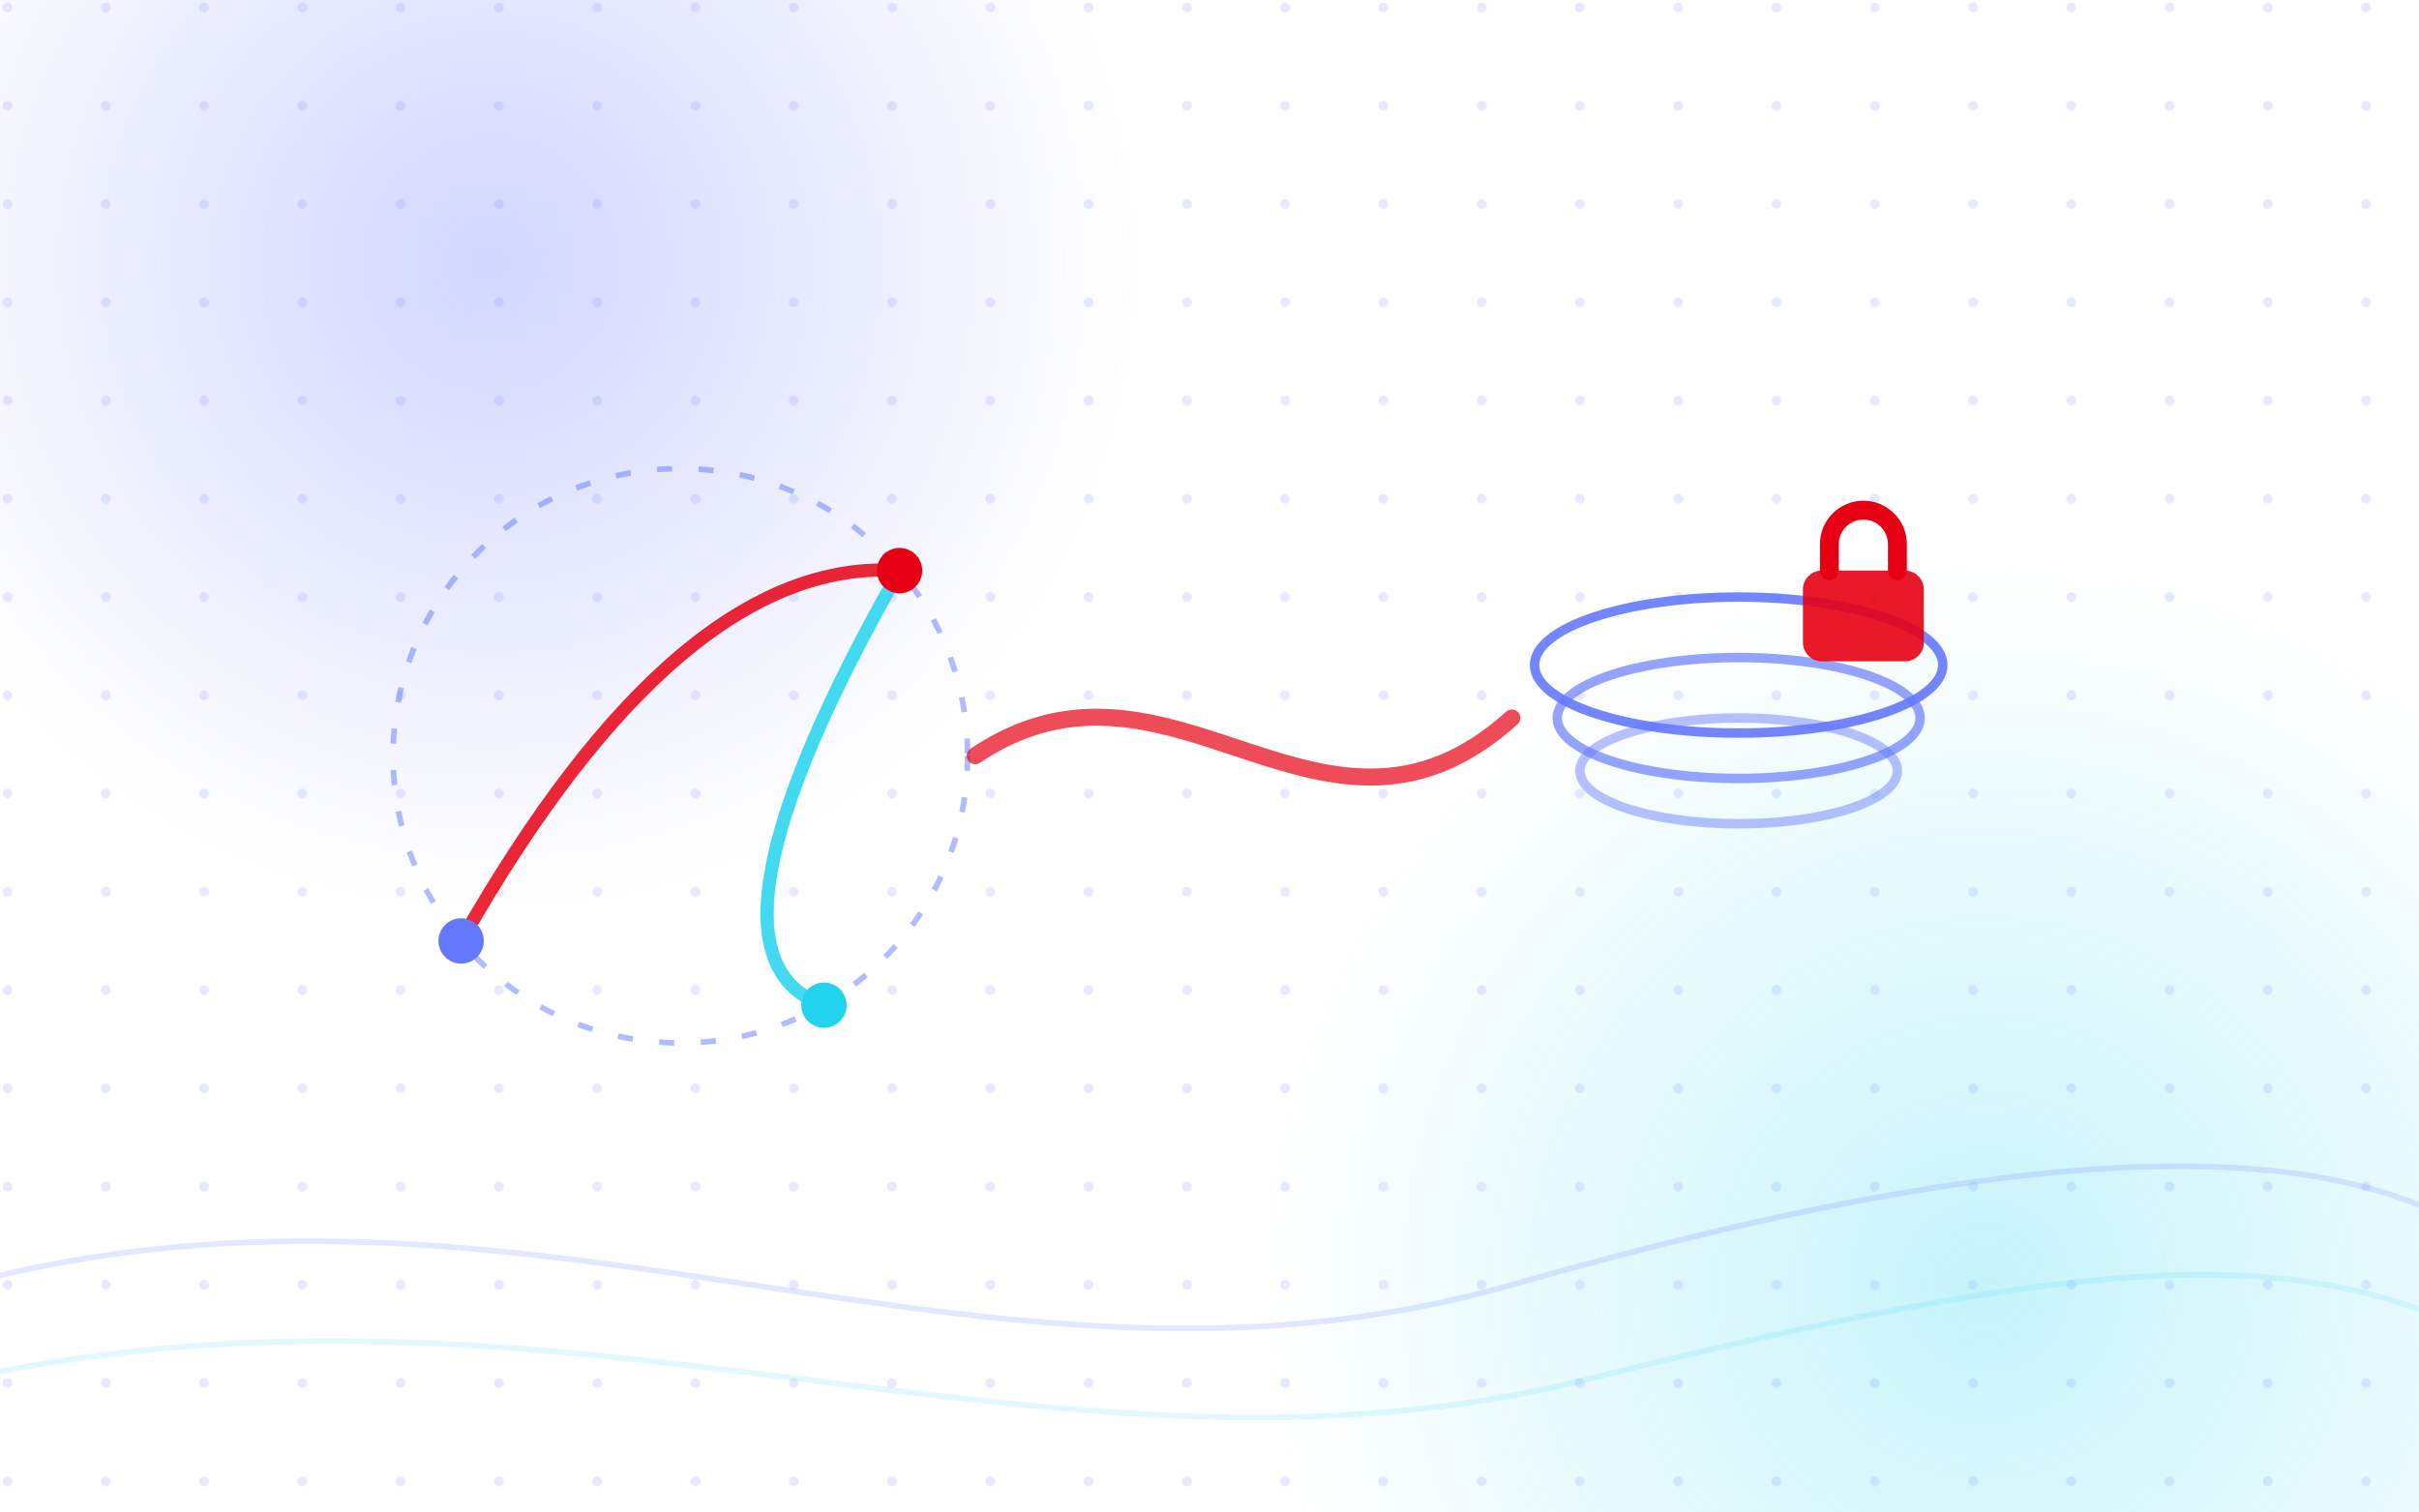
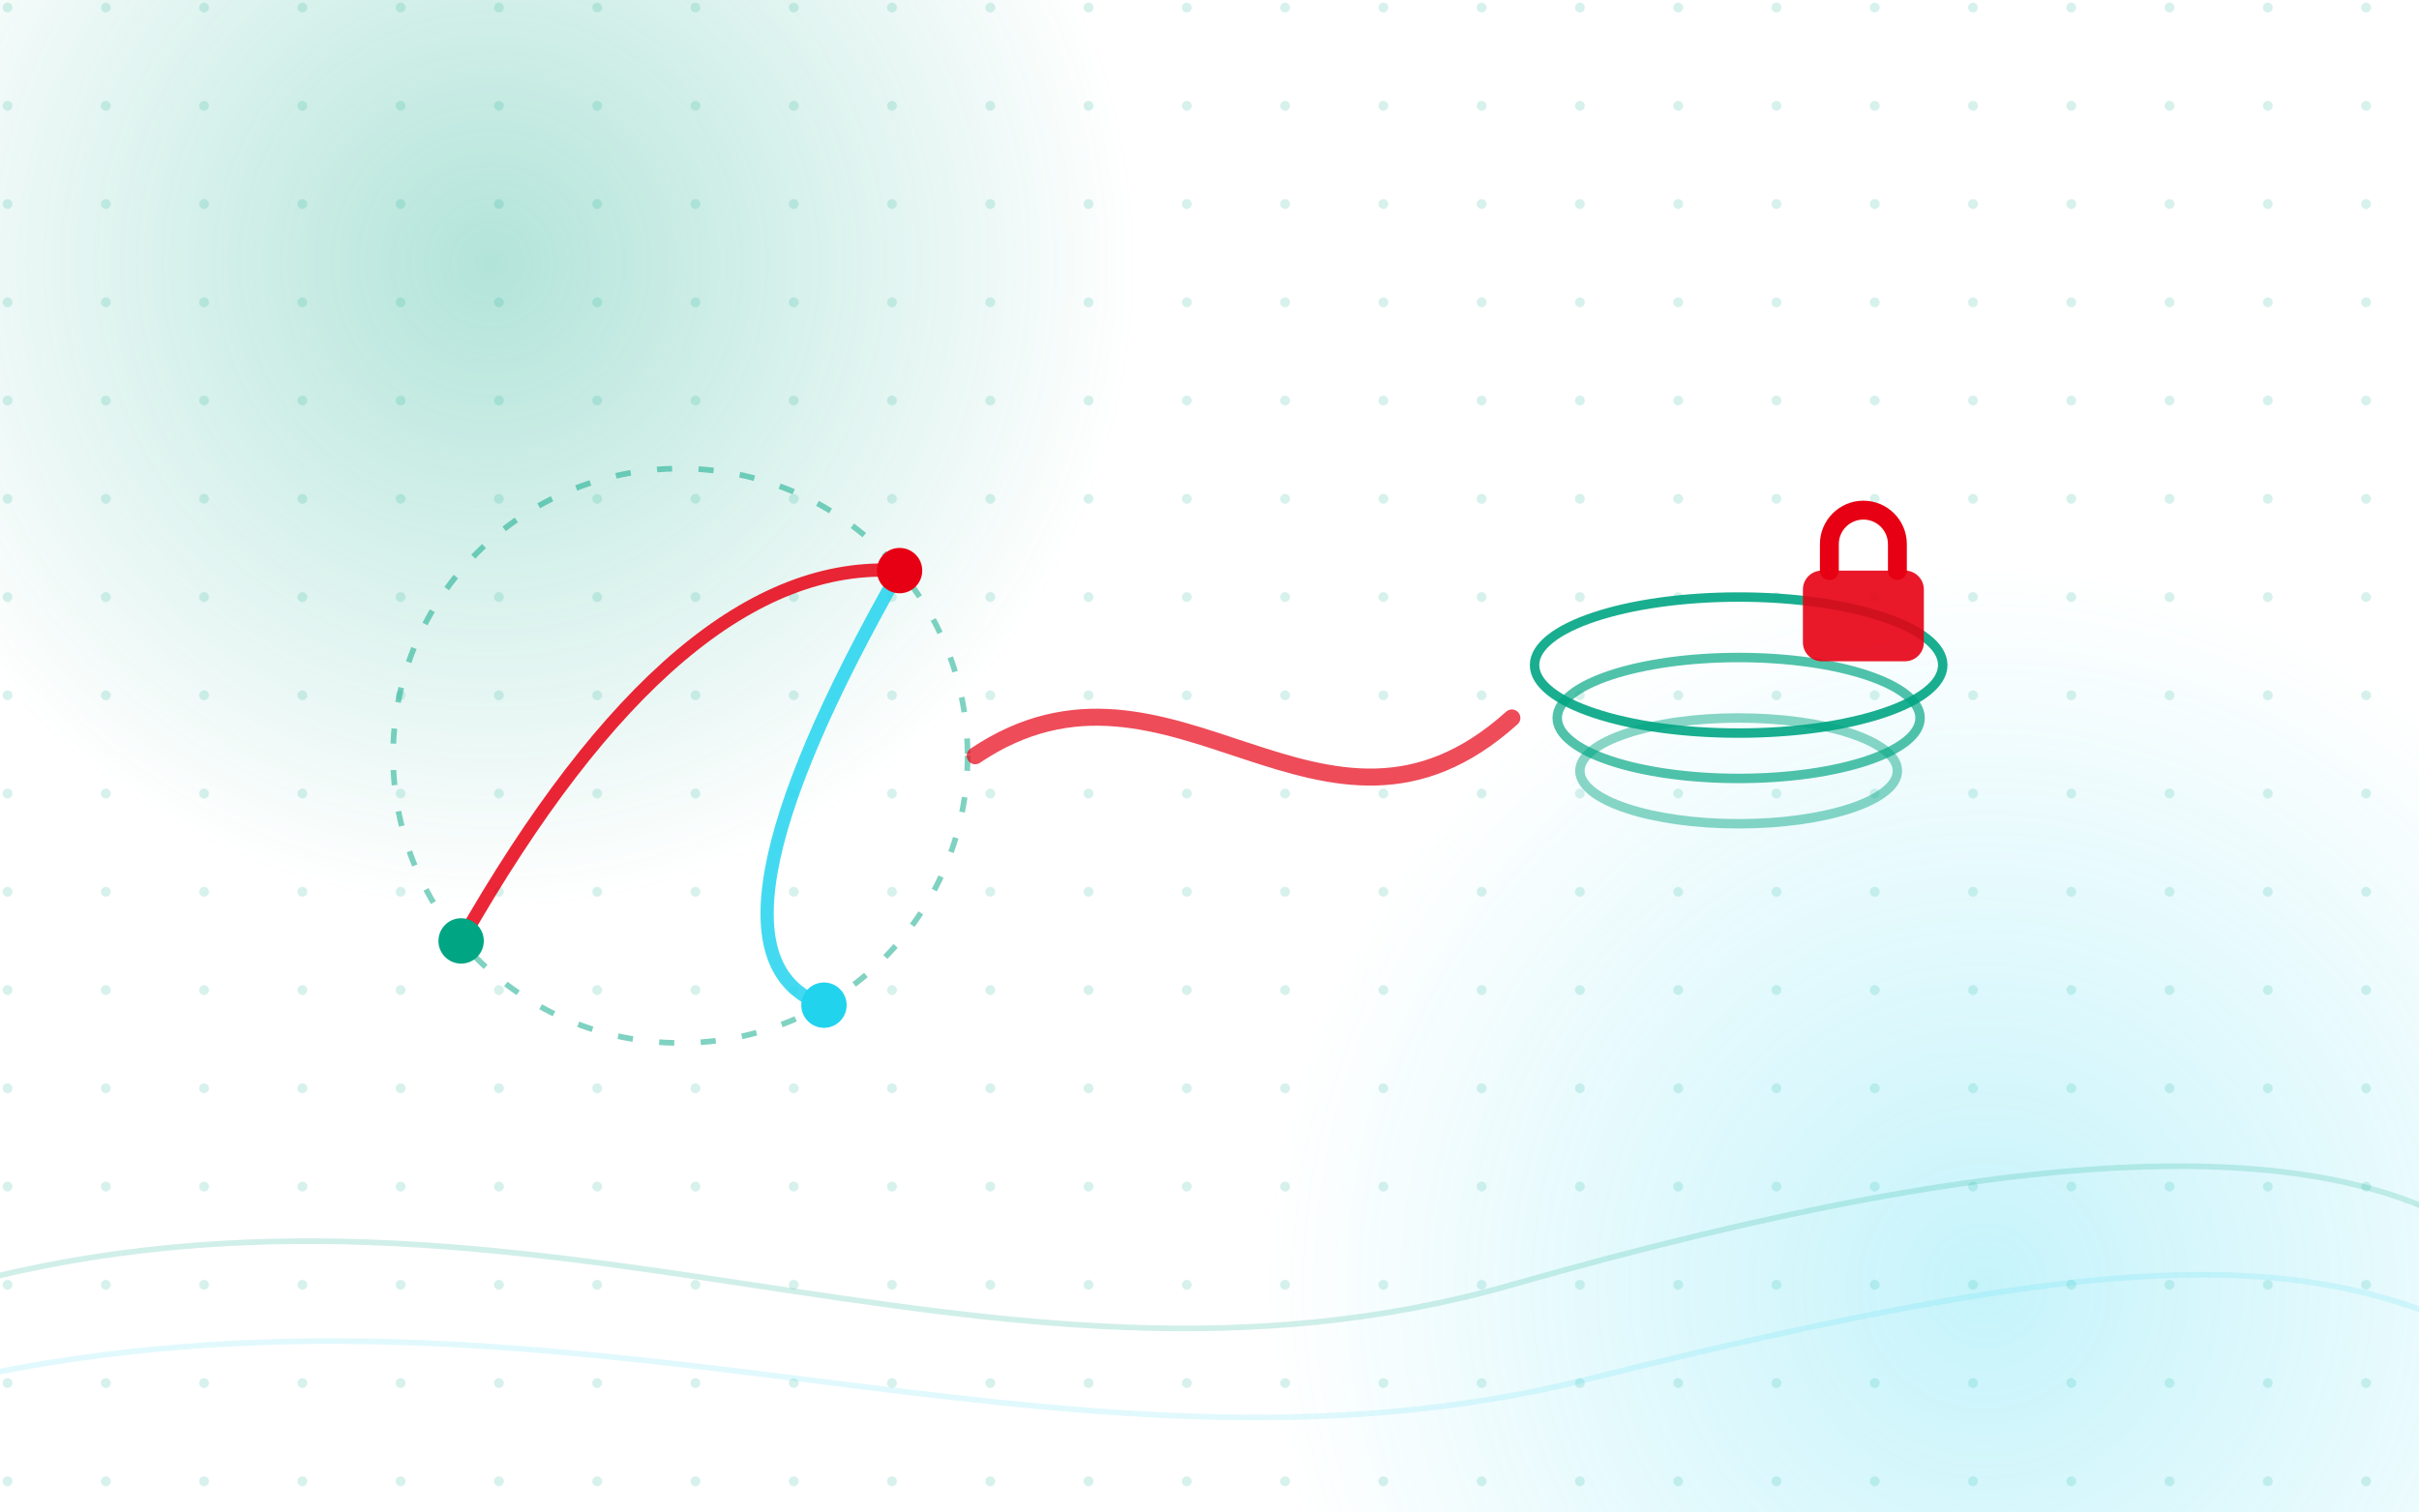
<svg xmlns="http://www.w3.org/2000/svg" viewBox="0 0 640 400" role="img" aria-hidden="true" focusable="false">
  <defs>
    <radialGradient id="glow-blue" cx="0.5" cy="0.5" r="0.5">
-       <stop offset="0" stop-color="#6478ff" stop-opacity="0.30" />
-       <stop offset="1" stop-color="#6478ff" stop-opacity="0" />
+       <stop offset="0" stop-color="#00a583" stop-opacity="0.30" />
+       <stop offset="1" stop-color="#00a583" stop-opacity="0" />
    </radialGradient>
    <radialGradient id="glow-cyan" cx="0.5" cy="0.5" r="0.5">
      <stop offset="0" stop-color="#22d3ee" stop-opacity="0.26" />
      <stop offset="1" stop-color="#22d3ee" stop-opacity="0" />
    </radialGradient>
    <pattern id="dot-grid" width="26" height="26" patternUnits="userSpaceOnUse">
-       <circle cx="2" cy="2" r="1.3" fill="#6478ff" fill-opacity="0.16" />
+       <circle cx="2" cy="2" r="1.3" fill="#00a583" fill-opacity="0.16" />
    </pattern>
  </defs>
  <rect width="640" height="400" fill="url(#dot-grid)" />
  <circle cx="130" cy="70" r="170" fill="url(#glow-blue)" />
  <circle cx="525" cy="340" r="190" fill="url(#glow-cyan)" />
-   <path d="M -10 340 C 140 300, 260 380, 400 340 S 620 300, 660 330" fill="none" stroke="#6478ff" stroke-width="1.5" opacity="0.18" />
+   <path d="M -10 340 C 140 300, 260 380, 400 340 S 620 300, 660 330" fill="none" stroke="#00a583" stroke-width="1.5" opacity="0.18" />
  <path d="M -10 365 C 150 330, 280 400, 420 365 S 610 330, 660 355" fill="none" stroke="#22d3ee" stroke-width="1.5" opacity="0.14" />
-   <circle cx="180" cy="200" r="76" fill="none" stroke="#6478ff" stroke-width="1.5" stroke-dasharray="4 7" opacity="0.5" />
+   <circle cx="180" cy="200" r="76" fill="none" stroke="#00a583" stroke-width="1.5" stroke-dasharray="4 7" opacity="0.5" />
  <path d="M 238 151 Q 180 147 122 249" fill="none" stroke="#e70013" stroke-width="3.5" stroke-linecap="round" opacity="0.85" />
  <path d="M 238 151 Q 180 253 218 266" fill="none" stroke="#22d3ee" stroke-width="3.5" stroke-linecap="round" opacity="0.85" />
  <circle cx="238" cy="151" r="6" fill="#e70013" />
-   <circle cx="122" cy="249" r="6" fill="#6478ff" />
+   <circle cx="122" cy="249" r="6" fill="#00a583" />
  <circle cx="218" cy="266" r="6" fill="#22d3ee" />
-   <ellipse cx="460" cy="176" rx="54" ry="18" fill="none" stroke="#6478ff" stroke-width="2.5" opacity="0.90" />
-   <ellipse cx="460" cy="190" rx="48" ry="16" fill="none" stroke="#6478ff" stroke-width="2.5" opacity="0.68" />
-   <ellipse cx="460" cy="204" rx="42" ry="14" fill="none" stroke="#6478ff" stroke-width="2.5" opacity="0.46" />
+   <ellipse cx="460" cy="176" rx="54" ry="18" fill="none" stroke="#00a583" stroke-width="2.5" opacity="0.90" />
+   <ellipse cx="460" cy="190" rx="48" ry="16" fill="none" stroke="#00a583" stroke-width="2.5" opacity="0.68" />
+   <ellipse cx="460" cy="204" rx="42" ry="14" fill="none" stroke="#00a583" stroke-width="2.5" opacity="0.46" />
  <g transform="translate(493, 157)">
    <rect x="-16" y="-6" width="32" height="24" rx="5" fill="#e70013" fill-opacity="0.9" />
    <path d="M -9 -6 v -7 a 9 9 0 0 1 18 0 v 7" fill="none" stroke="#e70013" stroke-width="5" stroke-linecap="round" />
  </g>
  <path d="M 258 200 C 310 165, 350 235, 400 190" fill="none" stroke="#e70013" stroke-width="4.5" stroke-linecap="round" opacity="0.7" />
</svg>
